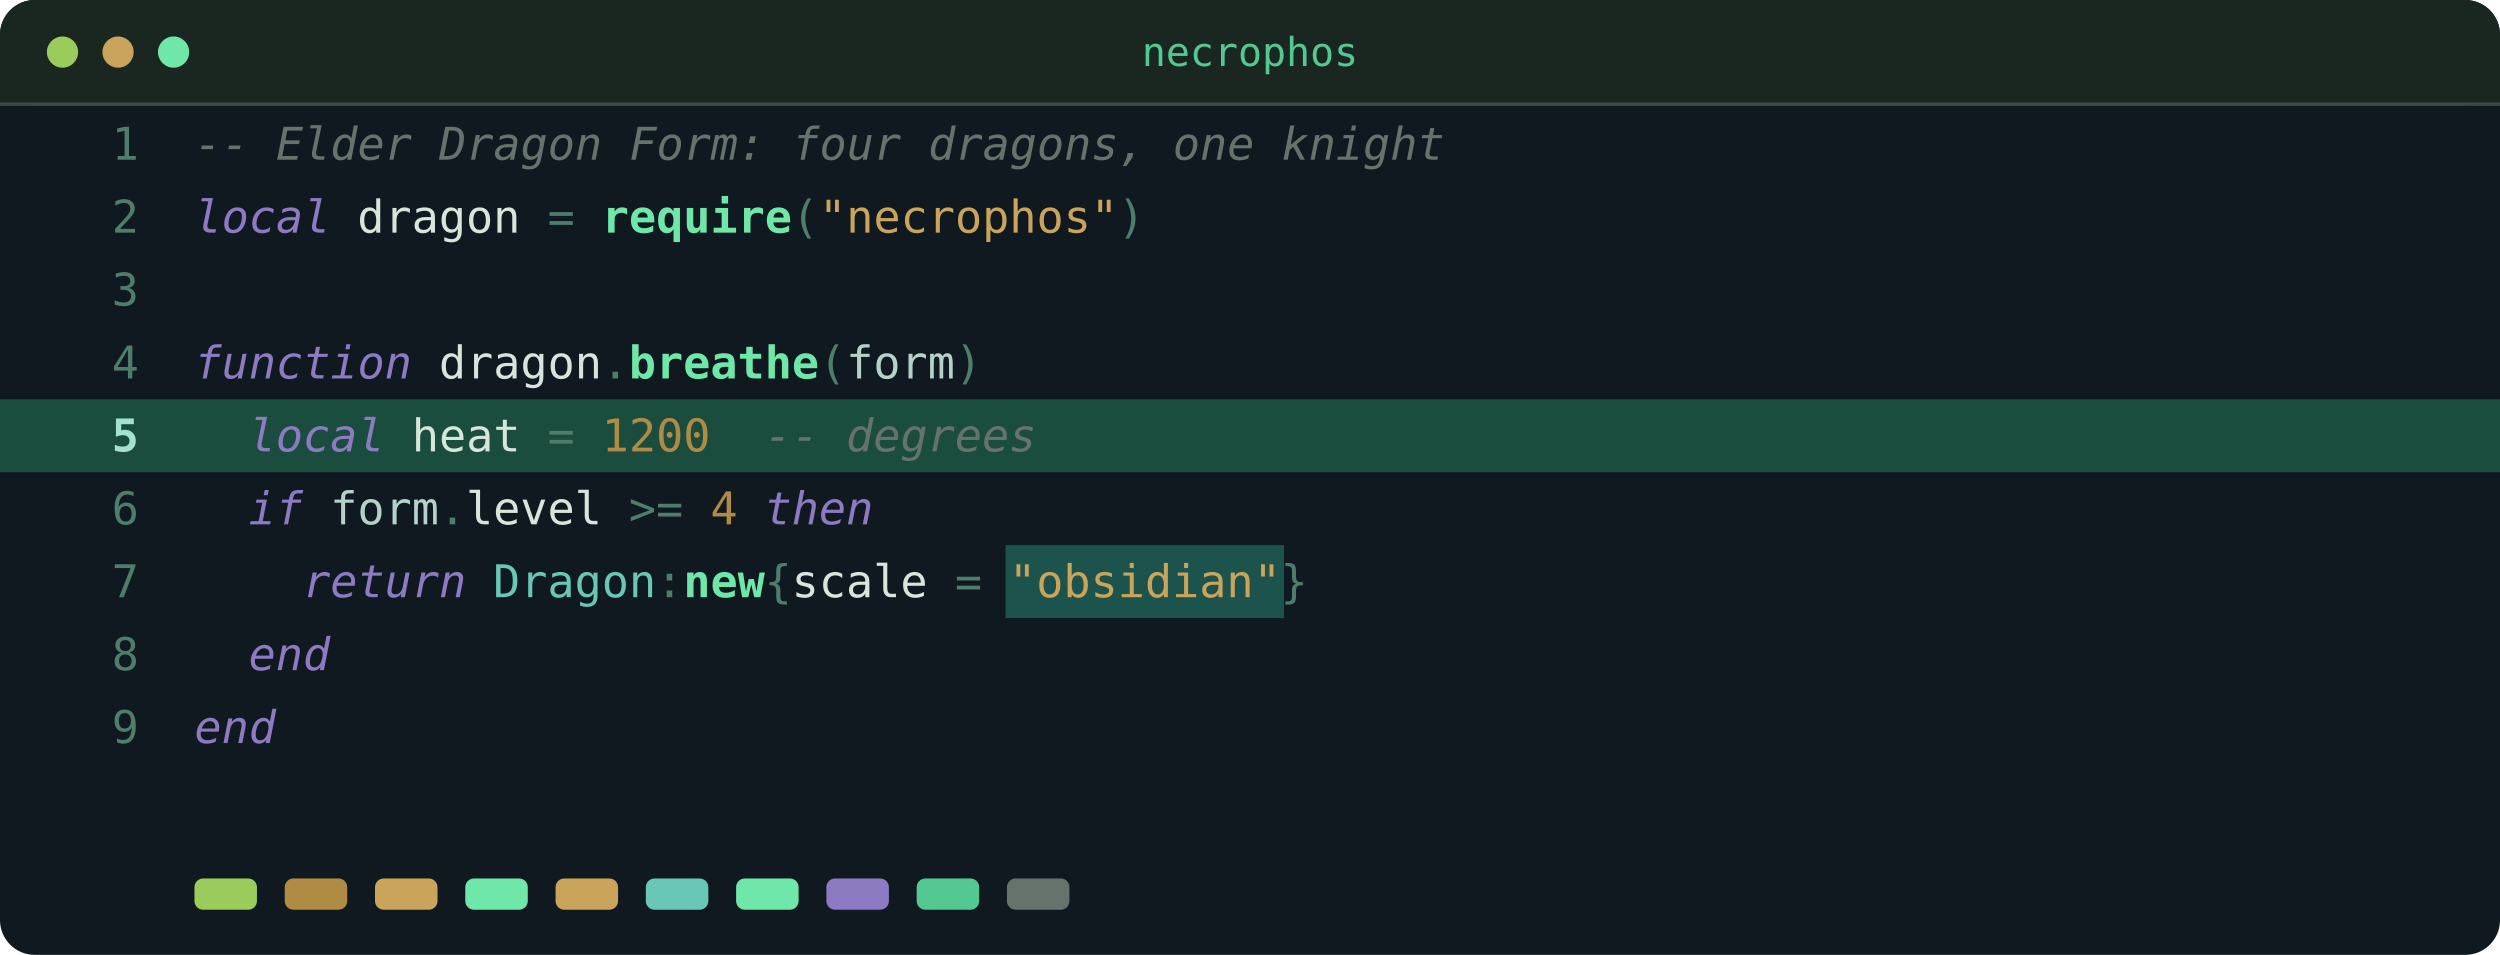
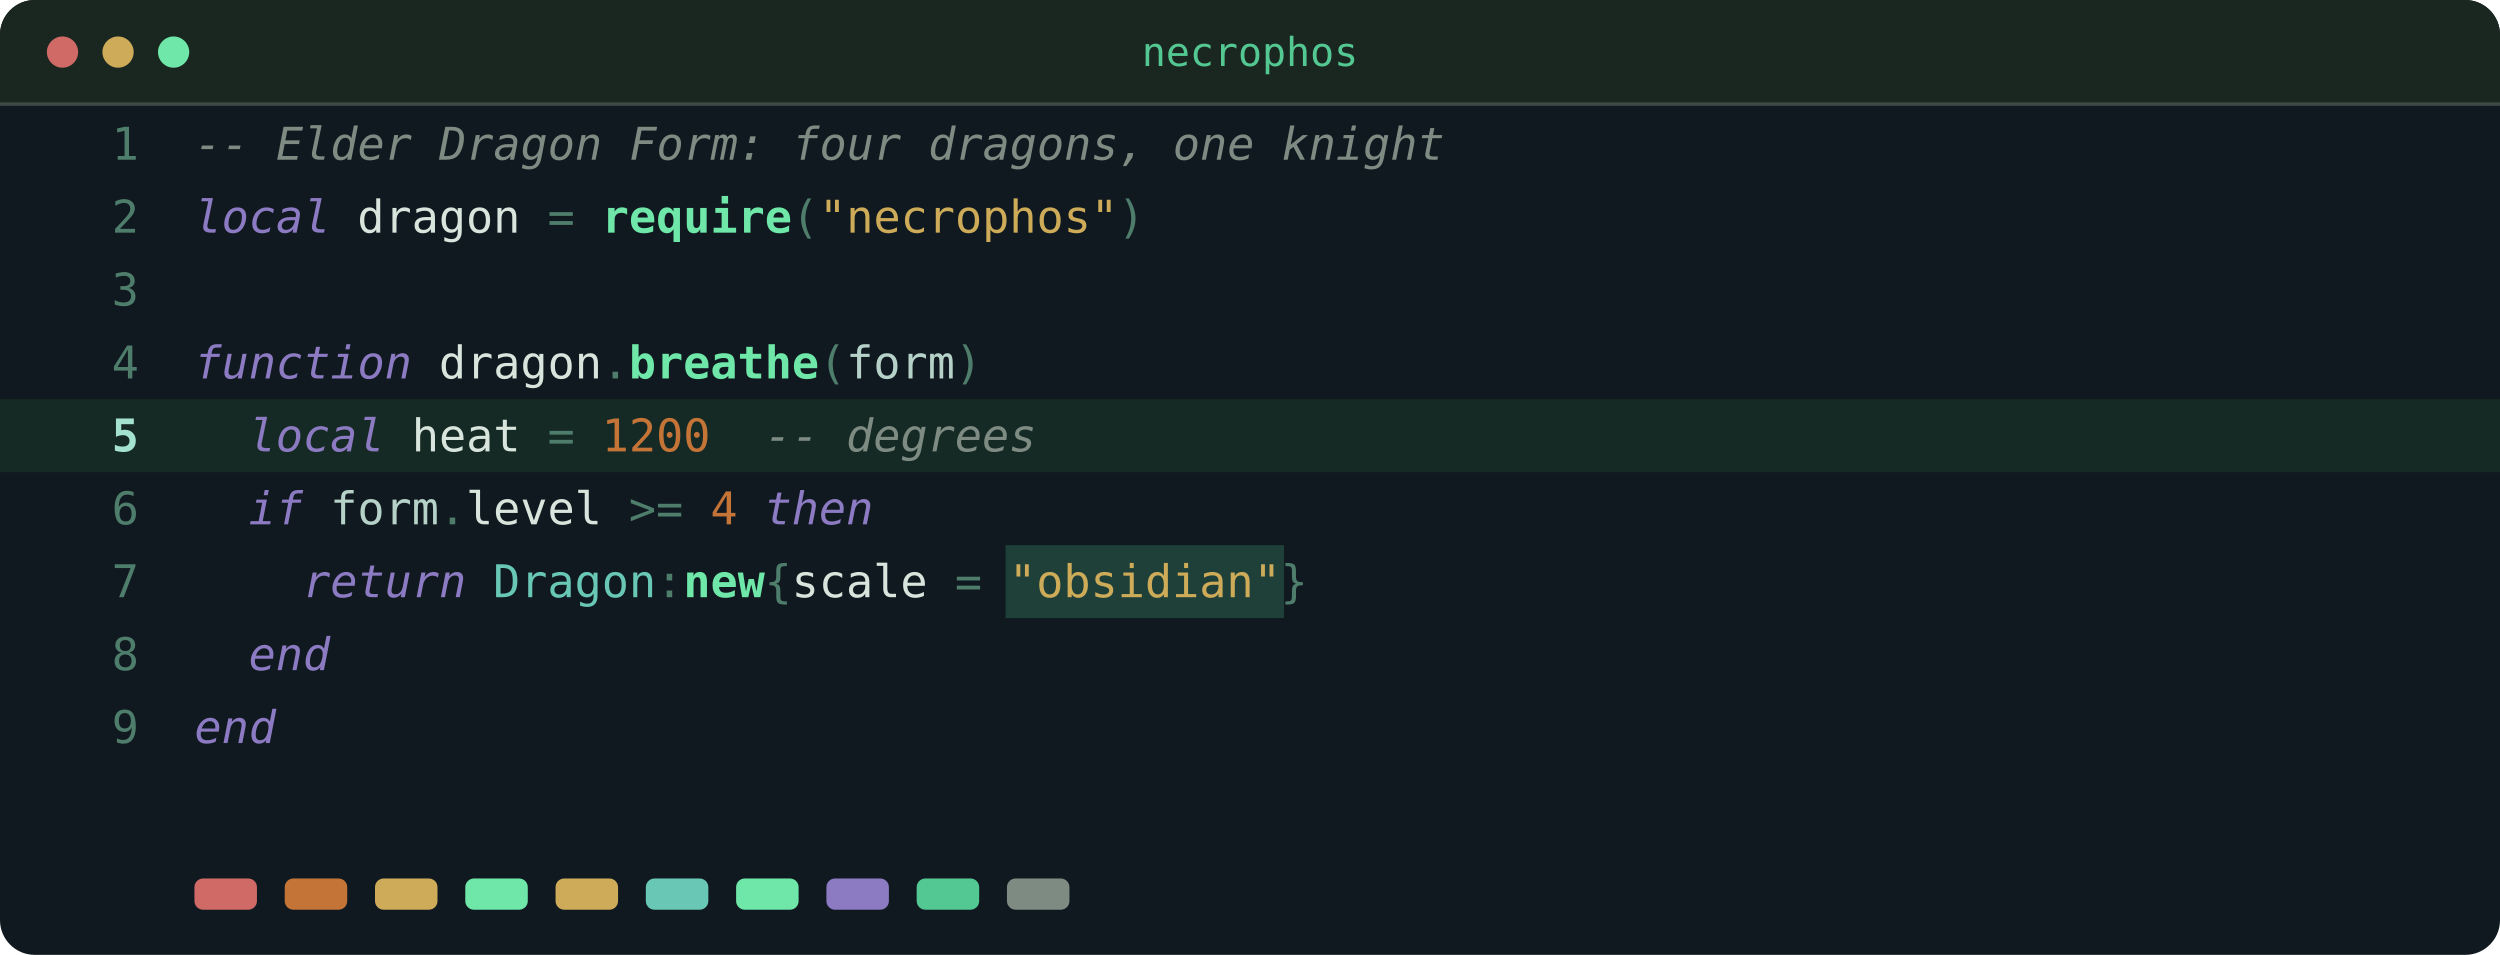
<svg xmlns="http://www.w3.org/2000/svg" width="720" height="275" viewBox="0 0 720 275" role="img" aria-label="necrophos preview">
  <rect width="720" height="275" rx="10" fill="#0f191f" />
  <rect width="720" height="30" rx="10" fill="#1a2620" />
  <rect y="20" width="720" height="10" fill="#1a2620" />
  <line x1="0" y1="30" x2="720" y2="30" stroke="#66736D" stroke-width="1" opacity="0.5" />
-   <circle cx="18" cy="15" r="4.5" fill="#9ACB5B" />
-   <circle cx="34" cy="15" r="4.5" fill="#C9A45A" />
+   <circle cx="18" cy="15" r="4.5" fill="#d06a66" />
+   <circle cx="34" cy="15" r="4.5" fill="#CDAB58" />
  <circle cx="50" cy="15" r="4.5" fill="#6EE7A8" />
  <text x="360.0" y="19" font-family="ui-monospace, SFMono-Regular, 'SF Mono', Menlo, Consolas, 'DejaVu Sans Mono', monospace" font-size="11.5" fill="#54C892" text-anchor="middle">necrophos</text>
-   <rect x="0" y="115" width="720" height="21" fill="#1a4d3d" />
-   <rect x="289.6" y="157" width="80.2" height="21" fill="#1d534d" />
+   <rect x="0" y="115" width="720" height="21" fill="#152a24" />
+   <rect x="289.6" y="157" width="80.2" height="21" fill="#1e4038" />
  <text x="40" y="46" font-family="ui-monospace, SFMono-Regular, 'SF Mono', Menlo, Consolas, 'DejaVu Sans Mono', monospace" font-size="13" fill="#4F7D6C" text-anchor="end">1</text>
-   <text x="56.0" y="46" font-family="ui-monospace, SFMono-Regular, 'SF Mono', Menlo, Consolas, 'DejaVu Sans Mono', monospace" font-size="13" fill="#66736D" font-style="italic" textLength="359.7" lengthAdjust="spacingAndGlyphs" xml:space="preserve">-- Elder Dragon Form: four dragons, one knight</text>
+   <text x="56.0" y="46" font-family="ui-monospace, SFMono-Regular, 'SF Mono', Menlo, Consolas, 'DejaVu Sans Mono', monospace" font-size="13" fill="#7D8B83" font-style="italic" textLength="359.7" lengthAdjust="spacingAndGlyphs" xml:space="preserve">-- Elder Dragon Form: four dragons, one knight</text>
  <text x="40" y="67" font-family="ui-monospace, SFMono-Regular, 'SF Mono', Menlo, Consolas, 'DejaVu Sans Mono', monospace" font-size="13" fill="#4F7D6C" text-anchor="end">2</text>
  <text x="56.0" y="67" font-family="ui-monospace, SFMono-Regular, 'SF Mono', Menlo, Consolas, 'DejaVu Sans Mono', monospace" font-size="13" fill="#8c7ac2" font-style="italic" textLength="39.1" lengthAdjust="spacingAndGlyphs" xml:space="preserve">local</text>
  <text x="102.9" y="67" font-family="ui-monospace, SFMono-Regular, 'SF Mono', Menlo, Consolas, 'DejaVu Sans Mono', monospace" font-size="13" fill="#D7E5DD" textLength="46.9" lengthAdjust="spacingAndGlyphs" xml:space="preserve">dragon</text>
  <text x="157.7" y="67" font-family="ui-monospace, SFMono-Regular, 'SF Mono', Menlo, Consolas, 'DejaVu Sans Mono', monospace" font-size="13" fill="#4F7D6C" textLength="7.8" lengthAdjust="spacingAndGlyphs" xml:space="preserve">=</text>
  <text x="173.3" y="67" font-family="ui-monospace, SFMono-Regular, 'SF Mono', Menlo, Consolas, 'DejaVu Sans Mono', monospace" font-size="13" fill="#6EE7A8" font-weight="600" textLength="54.7" lengthAdjust="spacingAndGlyphs" xml:space="preserve">require</text>
  <text x="228.0" y="67" font-family="ui-monospace, SFMono-Regular, 'SF Mono', Menlo, Consolas, 'DejaVu Sans Mono', monospace" font-size="13" fill="#4F7D6C" textLength="7.8" lengthAdjust="spacingAndGlyphs" xml:space="preserve">(</text>
-   <text x="235.9" y="67" font-family="ui-monospace, SFMono-Regular, 'SF Mono', Menlo, Consolas, 'DejaVu Sans Mono', monospace" font-size="13" fill="#C9A45A" textLength="86.0" lengthAdjust="spacingAndGlyphs" xml:space="preserve">"necrophos"</text>
+   <text x="235.9" y="67" font-family="ui-monospace, SFMono-Regular, 'SF Mono', Menlo, Consolas, 'DejaVu Sans Mono', monospace" font-size="13" fill="#CDAB58" textLength="86.0" lengthAdjust="spacingAndGlyphs" xml:space="preserve">"necrophos"</text>
  <text x="321.9" y="67" font-family="ui-monospace, SFMono-Regular, 'SF Mono', Menlo, Consolas, 'DejaVu Sans Mono', monospace" font-size="13" fill="#4F7D6C" textLength="7.8" lengthAdjust="spacingAndGlyphs" xml:space="preserve">)</text>
  <text x="40" y="88" font-family="ui-monospace, SFMono-Regular, 'SF Mono', Menlo, Consolas, 'DejaVu Sans Mono', monospace" font-size="13" fill="#4F7D6C" text-anchor="end">3</text>
  <text x="40" y="109" font-family="ui-monospace, SFMono-Regular, 'SF Mono', Menlo, Consolas, 'DejaVu Sans Mono', monospace" font-size="13" fill="#4F7D6C" text-anchor="end">4</text>
  <text x="56.0" y="109" font-family="ui-monospace, SFMono-Regular, 'SF Mono', Menlo, Consolas, 'DejaVu Sans Mono', monospace" font-size="13" fill="#8c7ac2" font-style="italic" textLength="62.6" lengthAdjust="spacingAndGlyphs" xml:space="preserve">function</text>
  <text x="126.4" y="109" font-family="ui-monospace, SFMono-Regular, 'SF Mono', Menlo, Consolas, 'DejaVu Sans Mono', monospace" font-size="13" fill="#D7E5DD" textLength="46.9" lengthAdjust="spacingAndGlyphs" xml:space="preserve">dragon</text>
  <text x="173.3" y="109" font-family="ui-monospace, SFMono-Regular, 'SF Mono', Menlo, Consolas, 'DejaVu Sans Mono', monospace" font-size="13" fill="#4F7D6C" textLength="7.8" lengthAdjust="spacingAndGlyphs" xml:space="preserve">.</text>
  <text x="181.1" y="109" font-family="ui-monospace, SFMono-Regular, 'SF Mono', Menlo, Consolas, 'DejaVu Sans Mono', monospace" font-size="13" fill="#6EE7A8" font-weight="600" textLength="54.7" lengthAdjust="spacingAndGlyphs" xml:space="preserve">breathe</text>
  <text x="235.9" y="109" font-family="ui-monospace, SFMono-Regular, 'SF Mono', Menlo, Consolas, 'DejaVu Sans Mono', monospace" font-size="13" fill="#4F7D6C" textLength="7.8" lengthAdjust="spacingAndGlyphs" xml:space="preserve">(</text>
  <text x="243.7" y="109" font-family="ui-monospace, SFMono-Regular, 'SF Mono', Menlo, Consolas, 'DejaVu Sans Mono', monospace" font-size="13" fill="#B6D2C8" textLength="31.3" lengthAdjust="spacingAndGlyphs" xml:space="preserve">form</text>
  <text x="275.0" y="109" font-family="ui-monospace, SFMono-Regular, 'SF Mono', Menlo, Consolas, 'DejaVu Sans Mono', monospace" font-size="13" fill="#4F7D6C" textLength="7.8" lengthAdjust="spacingAndGlyphs" xml:space="preserve">)</text>
  <text x="40" y="130" font-family="ui-monospace, SFMono-Regular, 'SF Mono', Menlo, Consolas, 'DejaVu Sans Mono', monospace" font-size="13" fill="#A4E2D0" font-weight="600" text-anchor="end">5</text>
  <text x="71.6" y="130" font-family="ui-monospace, SFMono-Regular, 'SF Mono', Menlo, Consolas, 'DejaVu Sans Mono', monospace" font-size="13" fill="#8c7ac2" font-style="italic" textLength="39.1" lengthAdjust="spacingAndGlyphs" xml:space="preserve">local</text>
  <text x="118.6" y="130" font-family="ui-monospace, SFMono-Regular, 'SF Mono', Menlo, Consolas, 'DejaVu Sans Mono', monospace" font-size="13" fill="#D7E5DD" textLength="31.3" lengthAdjust="spacingAndGlyphs" xml:space="preserve">heat</text>
  <text x="157.7" y="130" font-family="ui-monospace, SFMono-Regular, 'SF Mono', Menlo, Consolas, 'DejaVu Sans Mono', monospace" font-size="13" fill="#4F7D6C" textLength="7.8" lengthAdjust="spacingAndGlyphs" xml:space="preserve">=</text>
-   <text x="173.3" y="130" font-family="ui-monospace, SFMono-Regular, 'SF Mono', Menlo, Consolas, 'DejaVu Sans Mono', monospace" font-size="13" fill="#AF8B43" textLength="31.3" lengthAdjust="spacingAndGlyphs" xml:space="preserve">1200</text>
-   <text x="220.2" y="130" font-family="ui-monospace, SFMono-Regular, 'SF Mono', Menlo, Consolas, 'DejaVu Sans Mono', monospace" font-size="13" fill="#66736D" font-style="italic" textLength="78.2" lengthAdjust="spacingAndGlyphs" xml:space="preserve">-- degrees</text>
+   <text x="173.3" y="130" font-family="ui-monospace, SFMono-Regular, 'SF Mono', Menlo, Consolas, 'DejaVu Sans Mono', monospace" font-size="13" fill="#C57438" textLength="31.3" lengthAdjust="spacingAndGlyphs" xml:space="preserve">1200</text>
+   <text x="220.2" y="130" font-family="ui-monospace, SFMono-Regular, 'SF Mono', Menlo, Consolas, 'DejaVu Sans Mono', monospace" font-size="13" fill="#7D8B83" font-style="italic" textLength="78.2" lengthAdjust="spacingAndGlyphs" xml:space="preserve">-- degrees</text>
  <text x="40" y="151" font-family="ui-monospace, SFMono-Regular, 'SF Mono', Menlo, Consolas, 'DejaVu Sans Mono', monospace" font-size="13" fill="#4F7D6C" text-anchor="end">6</text>
  <text x="71.6" y="151" font-family="ui-monospace, SFMono-Regular, 'SF Mono', Menlo, Consolas, 'DejaVu Sans Mono', monospace" font-size="13" fill="#8c7ac2" font-style="italic" textLength="15.6" lengthAdjust="spacingAndGlyphs" xml:space="preserve">if</text>
  <text x="95.1" y="151" font-family="ui-monospace, SFMono-Regular, 'SF Mono', Menlo, Consolas, 'DejaVu Sans Mono', monospace" font-size="13" fill="#B6D2C8" textLength="31.3" lengthAdjust="spacingAndGlyphs" xml:space="preserve">form</text>
  <text x="126.4" y="151" font-family="ui-monospace, SFMono-Regular, 'SF Mono', Menlo, Consolas, 'DejaVu Sans Mono', monospace" font-size="13" fill="#4F7D6C" textLength="7.8" lengthAdjust="spacingAndGlyphs" xml:space="preserve">.</text>
  <text x="134.2" y="151" font-family="ui-monospace, SFMono-Regular, 'SF Mono', Menlo, Consolas, 'DejaVu Sans Mono', monospace" font-size="13" fill="#D7E5DD" textLength="39.1" lengthAdjust="spacingAndGlyphs" xml:space="preserve">level</text>
  <text x="181.1" y="151" font-family="ui-monospace, SFMono-Regular, 'SF Mono', Menlo, Consolas, 'DejaVu Sans Mono', monospace" font-size="13" fill="#4F7D6C" textLength="15.6" lengthAdjust="spacingAndGlyphs" xml:space="preserve">&gt;=</text>
-   <text x="204.6" y="151" font-family="ui-monospace, SFMono-Regular, 'SF Mono', Menlo, Consolas, 'DejaVu Sans Mono', monospace" font-size="13" fill="#AF8B43" textLength="7.8" lengthAdjust="spacingAndGlyphs" xml:space="preserve">4</text>
+   <text x="204.6" y="151" font-family="ui-monospace, SFMono-Regular, 'SF Mono', Menlo, Consolas, 'DejaVu Sans Mono', monospace" font-size="13" fill="#C57438" textLength="7.8" lengthAdjust="spacingAndGlyphs" xml:space="preserve">4</text>
  <text x="220.2" y="151" font-family="ui-monospace, SFMono-Regular, 'SF Mono', Menlo, Consolas, 'DejaVu Sans Mono', monospace" font-size="13" fill="#8c7ac2" font-style="italic" textLength="31.3" lengthAdjust="spacingAndGlyphs" xml:space="preserve">then</text>
  <text x="40" y="172" font-family="ui-monospace, SFMono-Regular, 'SF Mono', Menlo, Consolas, 'DejaVu Sans Mono', monospace" font-size="13" fill="#4F7D6C" text-anchor="end">7</text>
  <text x="87.3" y="172" font-family="ui-monospace, SFMono-Regular, 'SF Mono', Menlo, Consolas, 'DejaVu Sans Mono', monospace" font-size="13" fill="#8c7ac2" font-style="italic" textLength="46.9" lengthAdjust="spacingAndGlyphs" xml:space="preserve">return</text>
  <text x="142.0" y="172" font-family="ui-monospace, SFMono-Regular, 'SF Mono', Menlo, Consolas, 'DejaVu Sans Mono', monospace" font-size="13" fill="#69C7B5" textLength="46.9" lengthAdjust="spacingAndGlyphs" xml:space="preserve">Dragon</text>
  <text x="188.9" y="172" font-family="ui-monospace, SFMono-Regular, 'SF Mono', Menlo, Consolas, 'DejaVu Sans Mono', monospace" font-size="13" fill="#4F7D6C" textLength="7.8" lengthAdjust="spacingAndGlyphs" xml:space="preserve">:</text>
  <text x="196.8" y="172" font-family="ui-monospace, SFMono-Regular, 'SF Mono', Menlo, Consolas, 'DejaVu Sans Mono', monospace" font-size="13" fill="#6EE7A8" font-weight="600" textLength="23.5" lengthAdjust="spacingAndGlyphs" xml:space="preserve">new</text>
  <text x="220.2" y="172" font-family="ui-monospace, SFMono-Regular, 'SF Mono', Menlo, Consolas, 'DejaVu Sans Mono', monospace" font-size="13" fill="#4F7D6C" textLength="7.8" lengthAdjust="spacingAndGlyphs" xml:space="preserve">{</text>
  <text x="228.0" y="172" font-family="ui-monospace, SFMono-Regular, 'SF Mono', Menlo, Consolas, 'DejaVu Sans Mono', monospace" font-size="13" fill="#D7E5DD" textLength="39.1" lengthAdjust="spacingAndGlyphs" xml:space="preserve">scale</text>
  <text x="275.0" y="172" font-family="ui-monospace, SFMono-Regular, 'SF Mono', Menlo, Consolas, 'DejaVu Sans Mono', monospace" font-size="13" fill="#4F7D6C" textLength="7.8" lengthAdjust="spacingAndGlyphs" xml:space="preserve">=</text>
-   <text x="290.6" y="172" font-family="ui-monospace, SFMono-Regular, 'SF Mono', Menlo, Consolas, 'DejaVu Sans Mono', monospace" font-size="13" fill="#C9A45A" textLength="78.2" lengthAdjust="spacingAndGlyphs" xml:space="preserve">"obsidian"</text>
+   <text x="290.6" y="172" font-family="ui-monospace, SFMono-Regular, 'SF Mono', Menlo, Consolas, 'DejaVu Sans Mono', monospace" font-size="13" fill="#CDAB58" textLength="78.2" lengthAdjust="spacingAndGlyphs" xml:space="preserve">"obsidian"</text>
  <text x="368.8" y="172" font-family="ui-monospace, SFMono-Regular, 'SF Mono', Menlo, Consolas, 'DejaVu Sans Mono', monospace" font-size="13" fill="#4F7D6C" textLength="7.8" lengthAdjust="spacingAndGlyphs" xml:space="preserve">}</text>
  <text x="40" y="193" font-family="ui-monospace, SFMono-Regular, 'SF Mono', Menlo, Consolas, 'DejaVu Sans Mono', monospace" font-size="13" fill="#4F7D6C" text-anchor="end">8</text>
  <text x="71.6" y="193" font-family="ui-monospace, SFMono-Regular, 'SF Mono', Menlo, Consolas, 'DejaVu Sans Mono', monospace" font-size="13" fill="#8c7ac2" font-style="italic" textLength="23.5" lengthAdjust="spacingAndGlyphs" xml:space="preserve">end</text>
  <text x="40" y="214" font-family="ui-monospace, SFMono-Regular, 'SF Mono', Menlo, Consolas, 'DejaVu Sans Mono', monospace" font-size="13" fill="#4F7D6C" text-anchor="end">9</text>
  <text x="56.0" y="214" font-family="ui-monospace, SFMono-Regular, 'SF Mono', Menlo, Consolas, 'DejaVu Sans Mono', monospace" font-size="13" fill="#8c7ac2" font-style="italic" textLength="23.5" lengthAdjust="spacingAndGlyphs" xml:space="preserve">end</text>
-   <rect x="56" y="253" width="18" height="9" rx="2.5" fill="#9ACB5B" />
-   <rect x="82" y="253" width="18" height="9" rx="2.5" fill="#AF8B43" />
-   <rect x="108" y="253" width="18" height="9" rx="2.5" fill="#C9A45A" />
+   <rect x="56" y="253" width="18" height="9" rx="2.5" fill="#d06a66" />
+   <rect x="82" y="253" width="18" height="9" rx="2.5" fill="#C57438" />
+   <rect x="108" y="253" width="18" height="9" rx="2.5" fill="#CDAB58" />
  <rect x="134" y="253" width="18" height="9" rx="2.5" fill="#6EE7A8" />
-   <rect x="160" y="253" width="18" height="9" rx="2.5" fill="#C9A45A" />
+   <rect x="160" y="253" width="18" height="9" rx="2.5" fill="#CDAB58" />
  <rect x="186" y="253" width="18" height="9" rx="2.5" fill="#69C7B5" />
  <rect x="212" y="253" width="18" height="9" rx="2.5" fill="#6EE7A8" />
  <rect x="238" y="253" width="18" height="9" rx="2.5" fill="#8c7ac2" />
  <rect x="264" y="253" width="18" height="9" rx="2.5" fill="#54C892" />
-   <rect x="290" y="253" width="18" height="9" rx="2.5" fill="#66736D" />
+   <rect x="290" y="253" width="18" height="9" rx="2.5" fill="#7D8B83" />
</svg>
